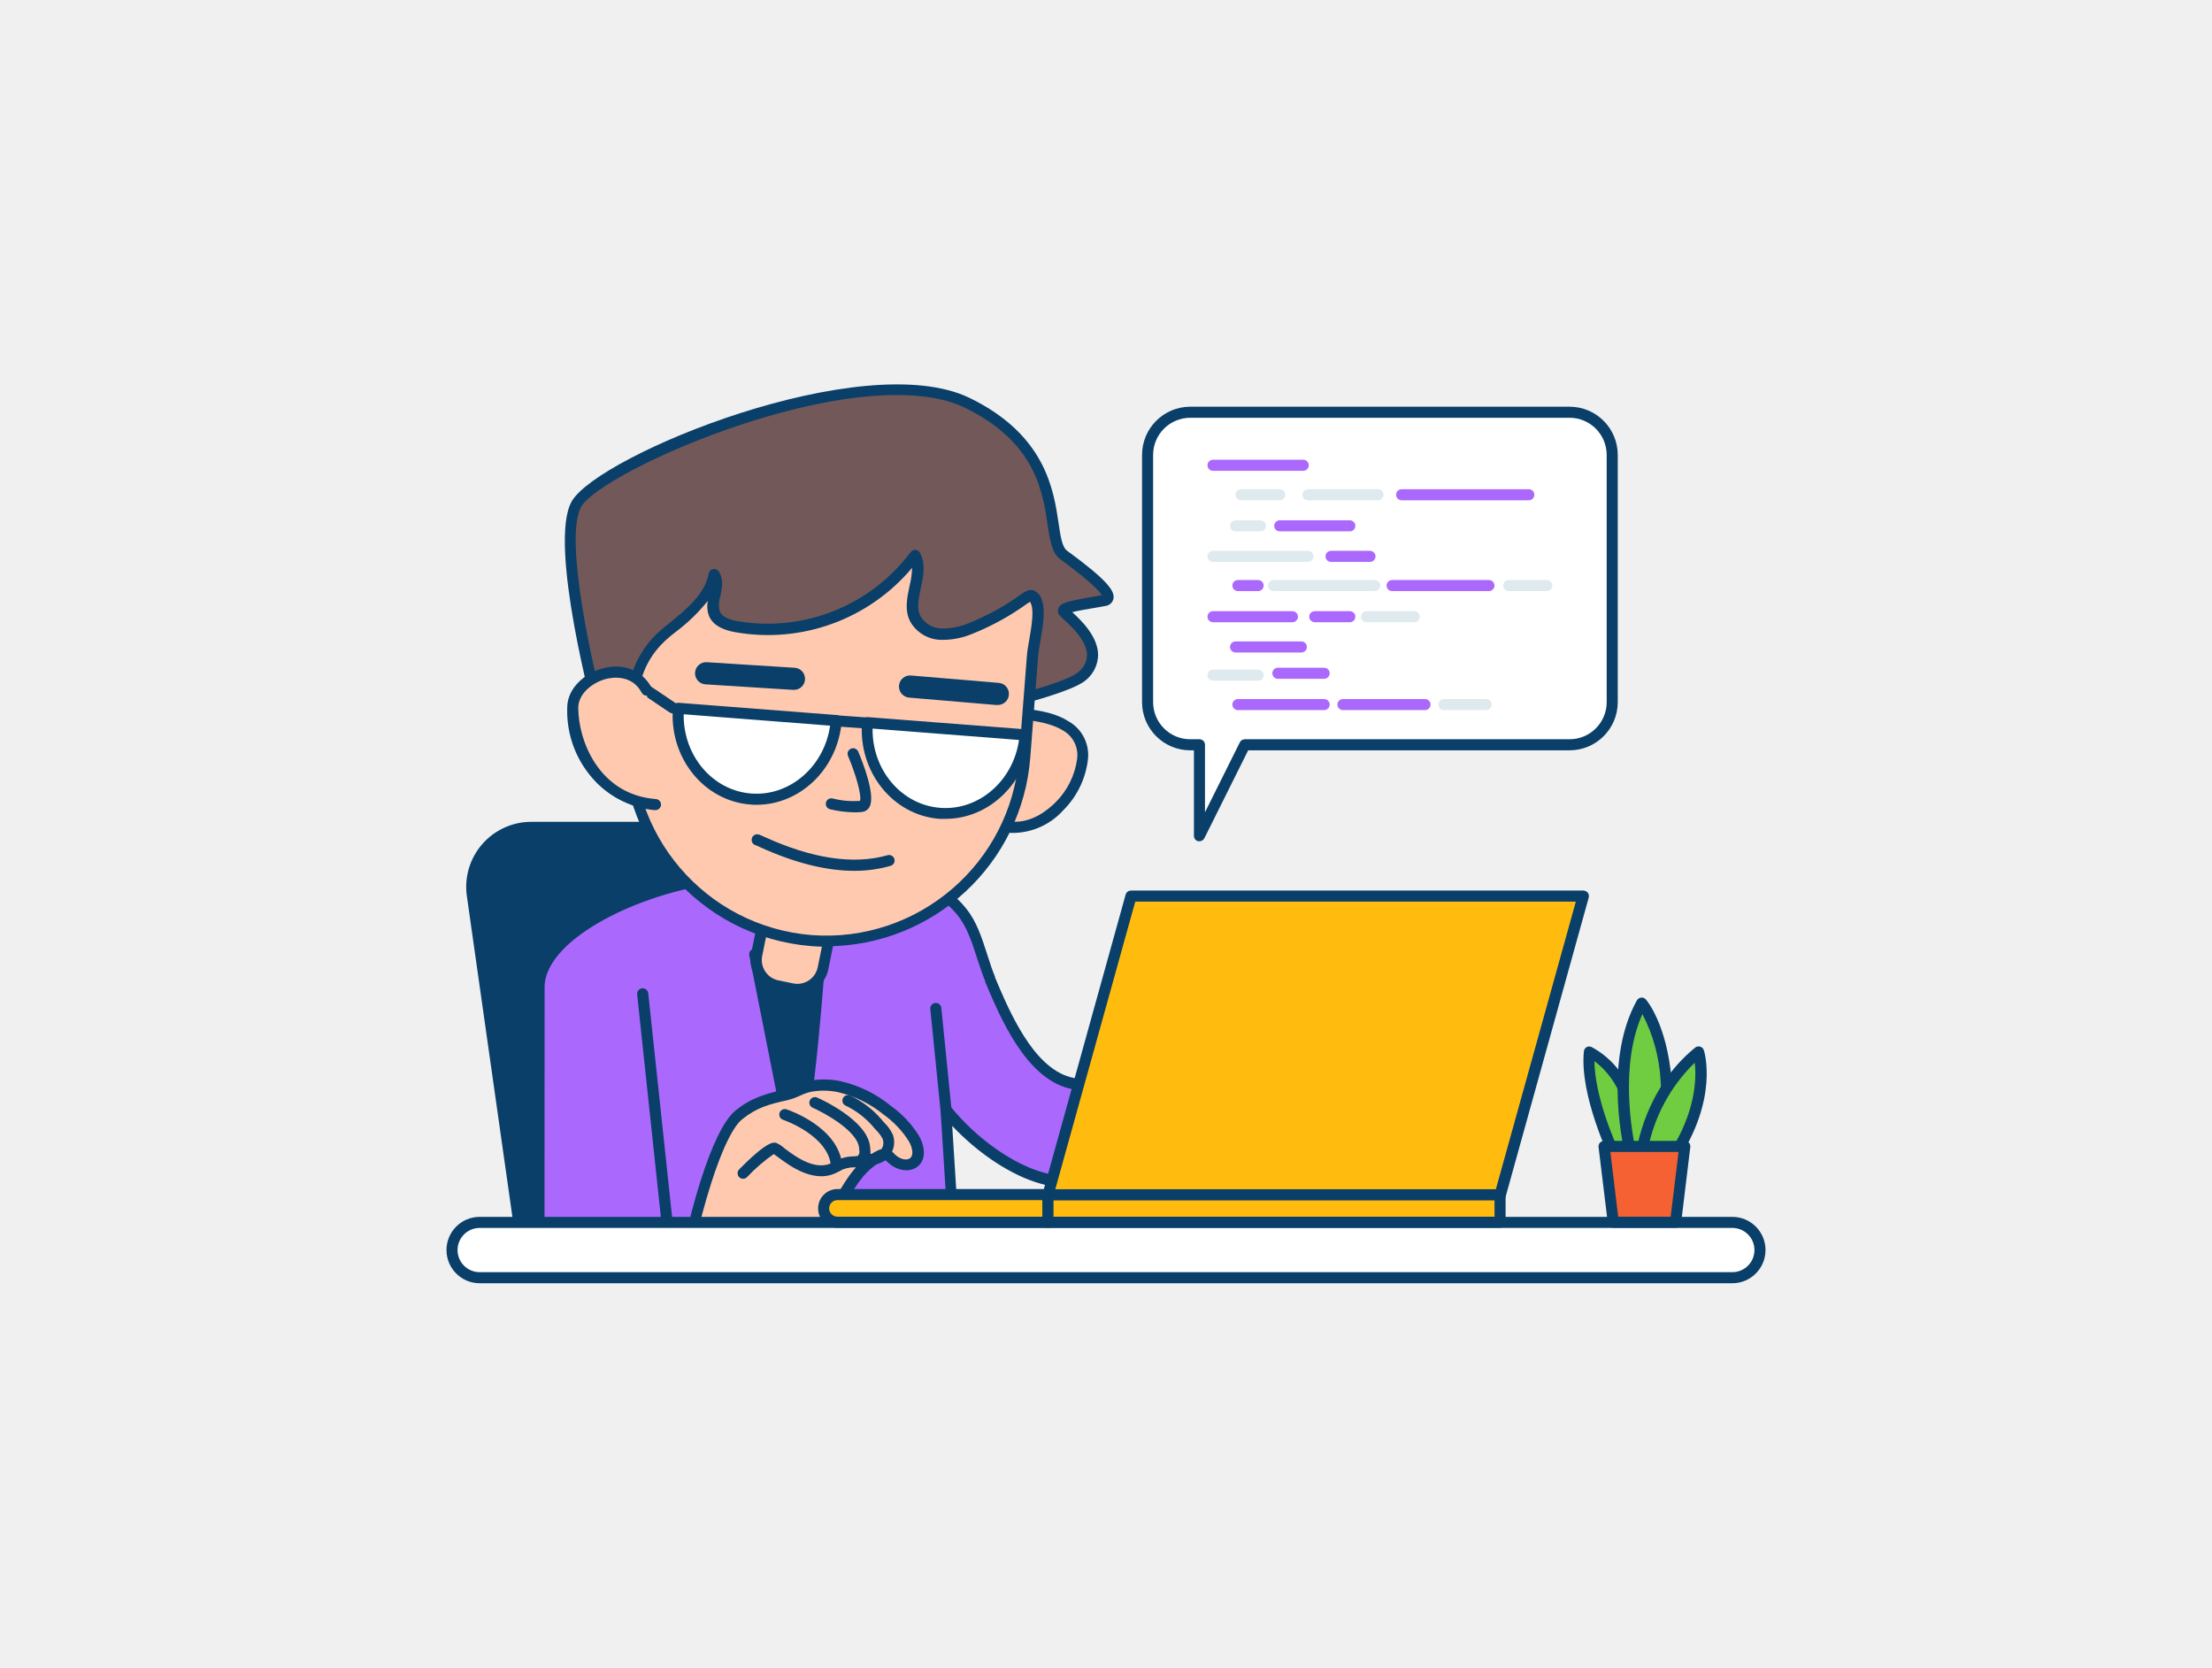
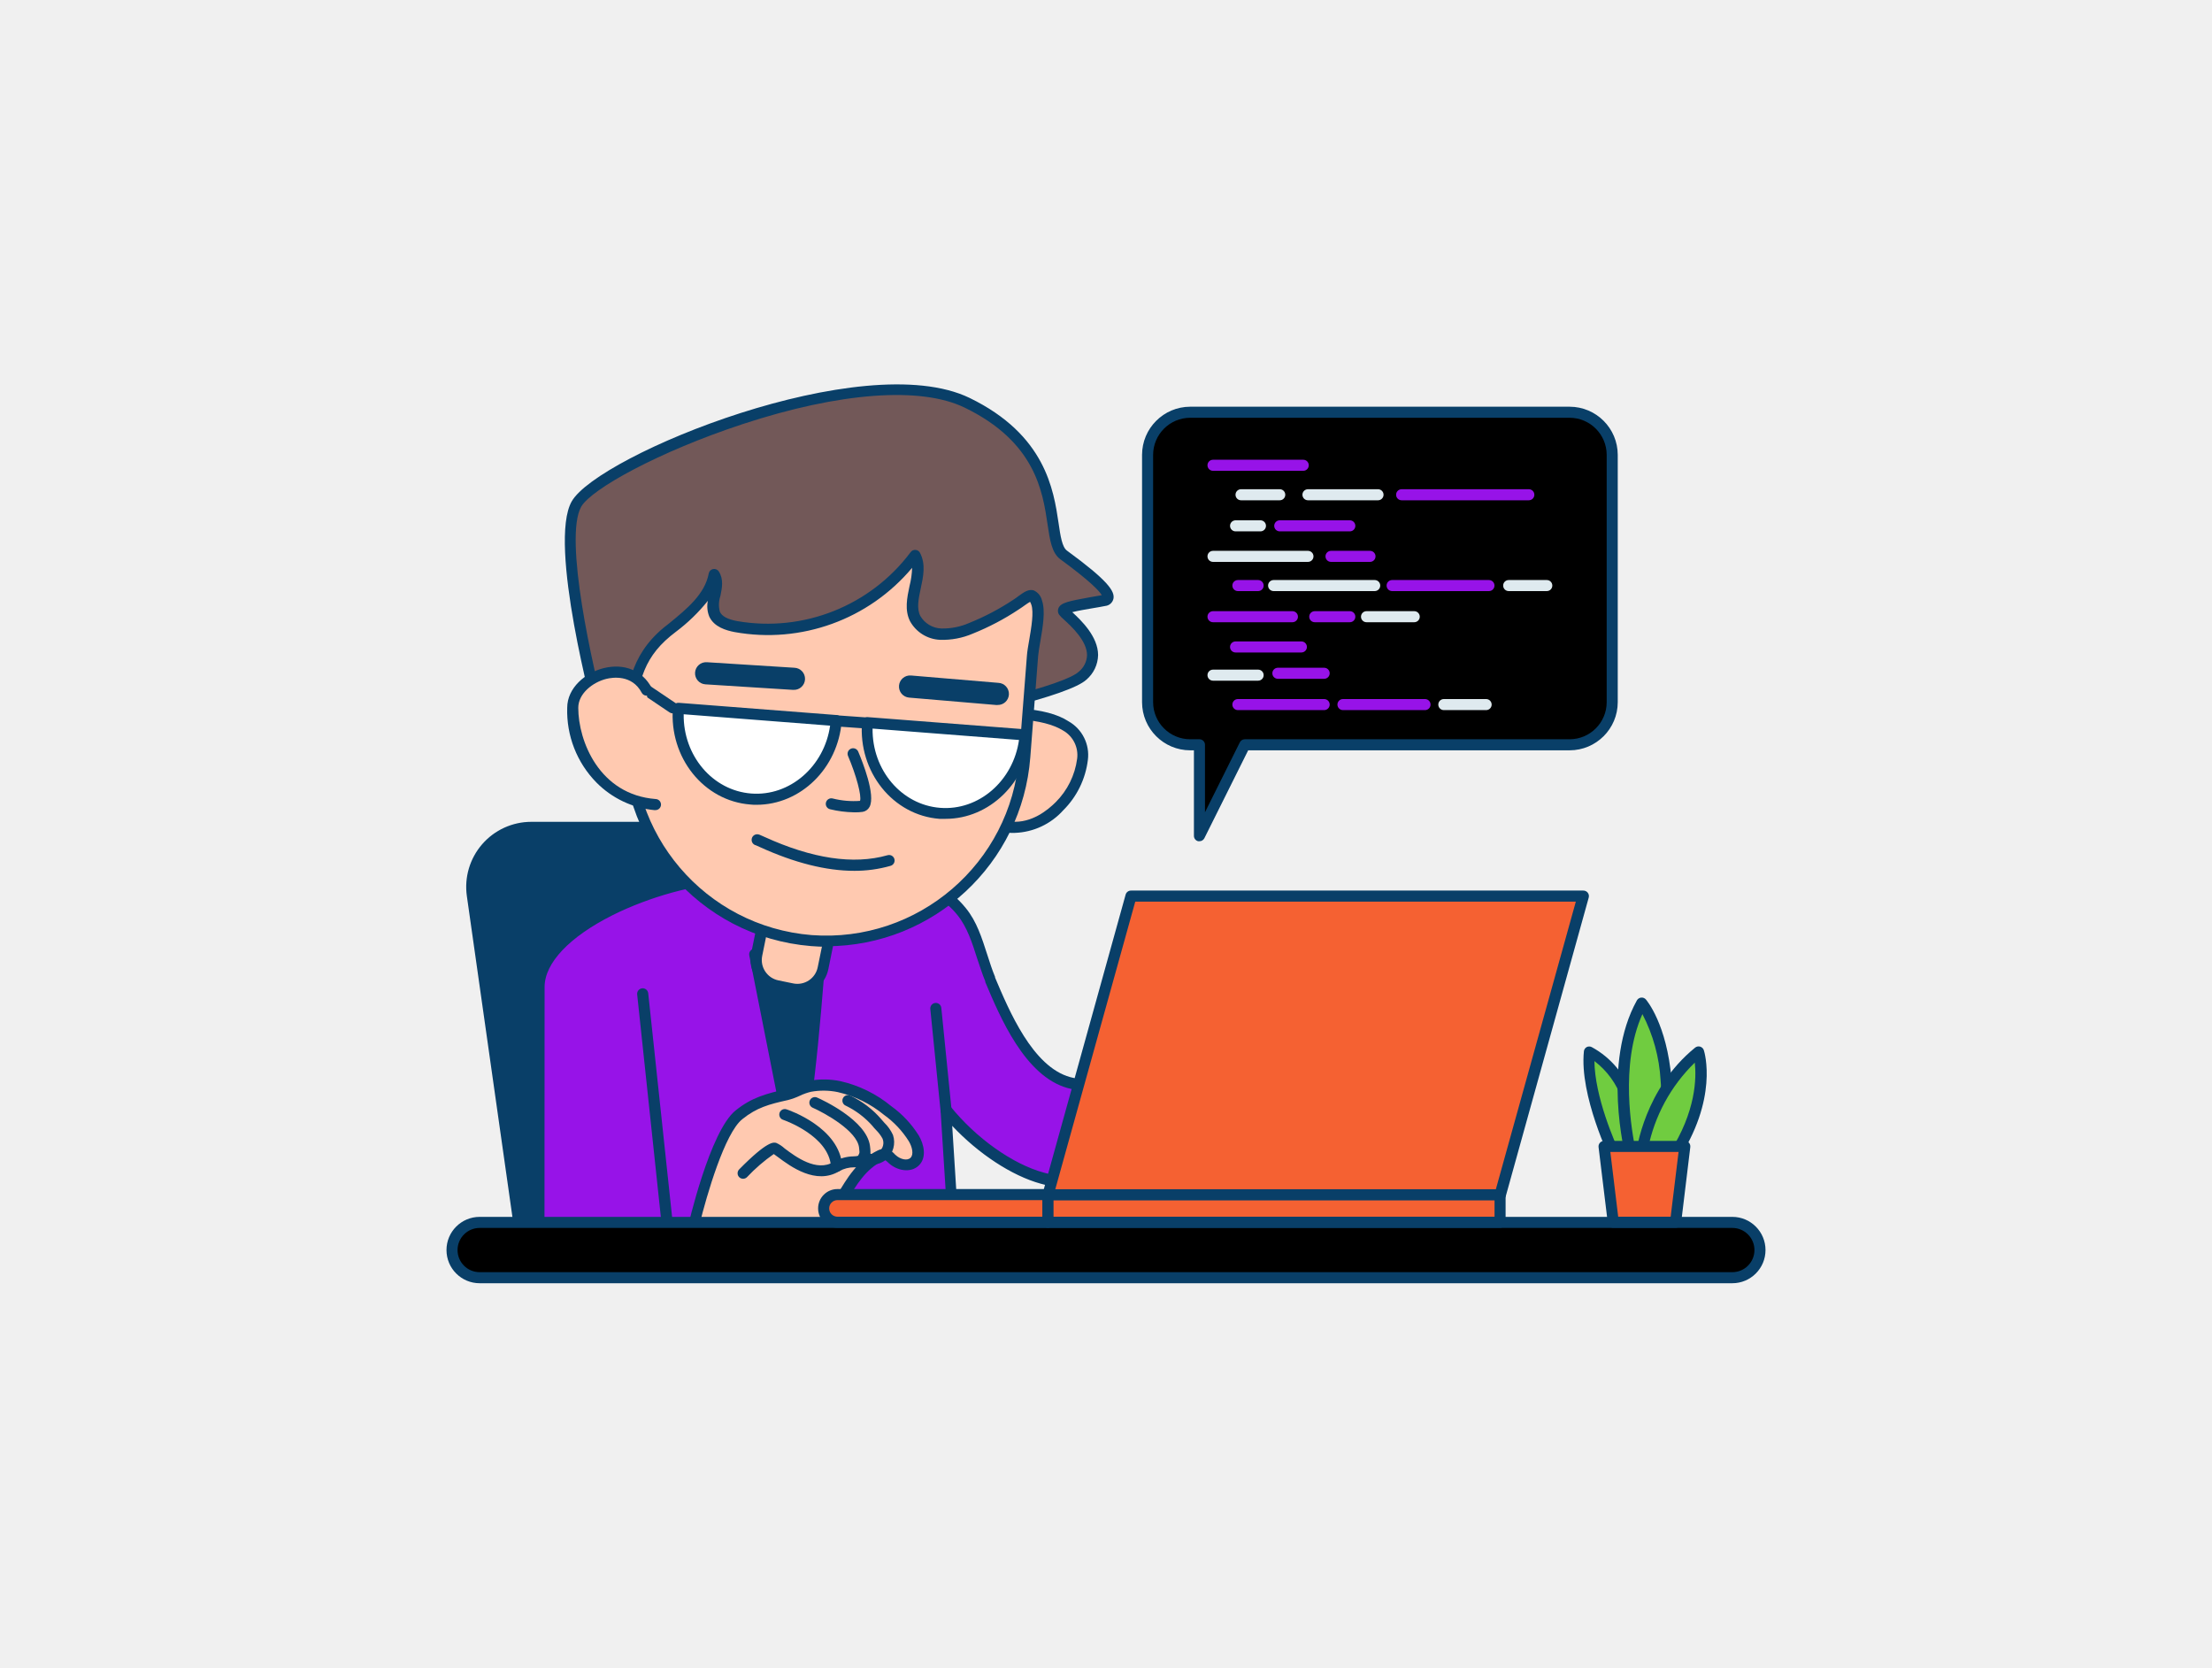
<svg xmlns="http://www.w3.org/2000/svg" viewBox="0 0 400 300" width="406" height="306" class="illustration styles_illustrationTablet__1DWOa">
  <g id="_179_coding_outline" data-name="#179_coding_outline">
    <path d="M172.38,220.26H93.82l-8.4-59.13a10.76,10.76,0,0,1,10.66-12.27h66.16Z" fill="#093f68" />
    <path d="M172.38,221.26H93.82a1,1,0,0,1-1-.85l-8.4-59.14a11.77,11.77,0,0,1,11.65-13.41h66.16a1,1,0,0,1,1,.86l10.14,71.4a1,1,0,0,1-.24.8A1,1,0,0,1,172.38,221.26Zm-77.69-2h76.53l-9.85-69.4H96.08A9.75,9.75,0,0,0,86.42,161Z" fill="#093f68" />
-     <path d="M131.34,158.05h18.22c8.68,0,18.17-1.58,24.32,6,2.75,3.4,3.48,8.21,5.16,12.21,2.63,6.24,7,16.69,14.29,18.72,14.5,4,28.91,1.86,29,1.84a9,9,0,1,1,2.83,17.78,86.38,86.38,0,0,1-12.51.82,91.65,91.65,0,0,1-24.16-3.1c-5.84-1.62-12.69-6.49-17.44-12.38l1.39,21.82h-75V177.7C97.48,166.85,120.48,158.05,131.34,158.05Z" fill="#ab68fc" />
+     <path d="M131.34,158.05h18.22c8.68,0,18.17-1.58,24.32,6,2.75,3.4,3.48,8.21,5.16,12.21,2.63,6.24,7,16.69,14.29,18.72,14.5,4,28.91,1.86,29,1.84a9,9,0,1,1,2.83,17.78,86.38,86.38,0,0,1-12.51.82,91.65,91.65,0,0,1-24.16-3.1c-5.84-1.62-12.69-6.49-17.44-12.38l1.39,21.82h-75V177.7C97.48,166.85,120.48,158.05,131.34,158.05Z" fill="#9713E8" />
    <path d="M172.46,222.79h-75a1,1,0,0,1-1-1V177.7c0-11.93,24.46-20.65,34.85-20.65h18.23c1.26,0,2.54,0,3.83-.06,7.73-.21,15.71-.42,21.27,6.46,2,2.43,2.93,5.47,3.88,8.4.46,1.43.89,2.78,1.42,4.05l0,.12c2.54,6,6.79,16.14,13.59,18a77,77,0,0,0,28.61,1.83,10,10,0,0,1,3.14,19.75,88.16,88.16,0,0,1-12.67.83,91.47,91.47,0,0,1-24.42-3.14c-5.26-1.45-11.29-5.44-16-10.46l1.19,18.87a1,1,0,0,1-.27.75A1,1,0,0,1,172.46,222.79Zm-74-2H171.4L170.08,200a1,1,0,0,1,1.78-.7c4.64,5.76,11.29,10.48,16.93,12a89.66,89.66,0,0,0,23.89,3.06,83.49,83.49,0,0,0,12.35-.81,8,8,0,0,0,6.65-9.16,8,8,0,0,0-9.16-6.64A79,79,0,0,1,193.07,196c-7.73-2.14-12.22-12.8-14.9-19.17l0-.13c-.57-1.35-1-2.8-1.49-4.2-.88-2.77-1.8-5.62-3.53-7.76-4.93-6.12-12.09-5.93-19.66-5.72-1.3,0-2.6.06-3.88.06H131.33c-5.45,0-13.89,2.33-20.54,5.65-7.82,3.92-12.31,8.65-12.31,13Z" fill="#093f68" />
    <path d="M120.53,220.46a1,1,0,0,1-1-.89l-4.31-40.5a1,1,0,1,1,2-.21l4.32,40.49a1,1,0,0,1-.89,1.1Z" fill="#093f68" />
    <path d="M148.27,171.77s-2,29.94-4.55,36.59l-7.25-36.59Z" fill="#093f68" />
    <path d="M143.72,209.36h-.09a1,1,0,0,1-.89-.8L135.49,172a1,1,0,0,1,1-1.19h11.8a1,1,0,0,1,.73.31,1.05,1.05,0,0,1,.27.75c-.09,1.23-2.06,30.17-4.62,36.89A1,1,0,0,1,143.72,209.36Zm-6-36.59,6.15,31c1.7-9,3-26.55,3.35-31Z" fill="#093f68" />
    <path d="M125.22,221.71s3.95-17.34,8.38-20.89c2.83-2.27,5.29-2.9,8.65-3.65,1.45-.32,2.73-1.22,4.25-1.51a13.68,13.68,0,0,1,5.22.07,21.77,21.77,0,0,1,8.77,4.31,18.16,18.16,0,0,1,4.73,5c.78,1.31,1.23,3.15.15,4.22s-3,.55-4.08-.49c-.38-.36-.78-.8-1.3-.82a1.84,1.84,0,0,0-.79.22c-3.52,1.7-5.33,4.91-7.24,8.13-.34.58-3.16,6.52-3.69,6.5Z" fill="#ffc9b0" />
    <path d="M148.31,223.84h-.09l-23-1.13a1,1,0,0,1-.75-.39,1,1,0,0,1-.17-.83c.16-.72,4.07-17.73,8.73-21.45,2.92-2.35,5.48-3,9.05-3.84a11.24,11.24,0,0,0,1.82-.67,11.69,11.69,0,0,1,2.46-.85,14.73,14.73,0,0,1,5.61.07,22.15,22.15,0,0,1,9.17,4.5,18.82,18.82,0,0,1,5,5.32c.94,1.58,1.5,4,0,5.44s-4,.9-5.46-.47l-.14-.13A2.38,2.38,0,0,0,160,209a1.34,1.34,0,0,0-.31.12c-3.13,1.51-4.83,4.37-6.62,7.41l-.2.33c-.08.13-.28.54-.56,1.1C149.63,223.19,149.12,223.84,148.31,223.84Zm-21.84-3.07,21.43,1c.61-.87,2-3.66,2.57-4.77.31-.62.54-1.07.63-1.22l.2-.33c1.86-3.16,3.79-6.42,7.47-8.19A2.6,2.6,0,0,1,160,207a2.78,2.78,0,0,1,1.83,1l.13.11c.77.73,2.06,1.11,2.69.5s.29-2-.31-3a17,17,0,0,0-4.48-4.76,20.46,20.46,0,0,0-8.36-4.12,12.73,12.73,0,0,0-4.84-.06,9.83,9.83,0,0,0-2,.71,12.51,12.51,0,0,1-2.18.79c-3.4.75-5.65,1.36-8.24,3.45C131.06,204.13,127.79,215.38,126.47,220.77Z" fill="#093f68" />
    <path d="M134.38,211.4s4.74-4.8,5.72-4.52,6.52,6.1,11.17,3.28c3-1.85,5.63.62,5.07-3.6s-9-8-9-8" fill="#ffc9b0" />
    <path d="M134.38,212.4a1,1,0,0,1-.71-.29,1,1,0,0,1,0-1.41c5.15-5.23,6.24-4.91,6.71-4.78a5.58,5.58,0,0,1,1.51,1c2,1.5,5.77,4.31,8.86,2.43a7.34,7.34,0,0,1,3.59-1,3.11,3.11,0,0,0,1-.15s.18-.24,0-1.48c-.4-3-6.19-6.2-8.39-7.17a1,1,0,0,1,.82-1.83c.91.4,8.93,4.09,9.55,8.73.2,1.49.06,2.39-.46,3a3,3,0,0,1-2.4.88,5.4,5.4,0,0,0-2.68.69c-4.24,2.58-8.87-.88-11.1-2.54-.26-.19-.56-.42-.76-.55a30.75,30.75,0,0,0-4.84,4.18A1,1,0,0,1,134.38,212.4Z" fill="#093f68" />
    <path d="M151.27,211.16a1,1,0,0,1-1-.94c-.35-5.62-8.53-8.43-8.61-8.46a1,1,0,1,1,.64-1.89c.39.13,9.54,3.26,10,10.22a1,1,0,0,1-.94,1.06Z" fill="#093f68" />
    <path d="M157.68,209.84a4,4,0,0,1-2-.5,1,1,0,0,1-.38-1.37,1,1,0,0,1,1.36-.38,2,2,0,0,0,2.93-2.45,6.58,6.58,0,0,0-1.18-1.56c-.27-.29-.52-.56-.71-.81a15.28,15.28,0,0,0-4.71-3.56,1,1,0,1,1,.85-1.8,16.85,16.85,0,0,1,5.44,4.13c.17.21.38.45.61.7a7.42,7.42,0,0,1,1.59,2.24,4.14,4.14,0,0,1-1.22,4.44A4.08,4.08,0,0,1,157.68,209.84Z" fill="#093f68" />
-     <rect x="81.73" y="220.26" width="236.53" height="10.02" rx="5.01" fill="#fff" />
+     <rect x="81.73" y="220.26" width="236.53" height="10.02" rx="5.01" fill="#000" />
    <path d="M313.26,231.29H86.74a6,6,0,0,1,0-12H313.26a6,6,0,0,1,0,12Zm-226.52-10a4,4,0,0,0,0,8H313.26a4,4,0,0,0,0-8Z" fill="#093f68" />
    <path d="M108.72,129.55s-8.65-31.82-4.47-39.14,51.49-27.6,70.64-18.3,13.51,24.64,17.46,27.52,10.13,7.67,7.32,8.23-7.89,1.13-7.32,2,8.78,6.62,3.41,11.62S125.34,139.41,108.72,129.55Z" fill="#725858" />
    <path d="M129.79,134.17c-8.7,0-16.82-.94-21.58-3.76a1,1,0,0,1-.45-.6c-.36-1.31-8.72-32.31-4.37-39.9,4.77-8.35,52.69-28,71.94-18.7,13.72,6.66,15.2,16.64,16.09,22.61.34,2.34.64,4.37,1.52,5,7.4,5.41,8.7,7.35,8.4,8.73a1.68,1.68,0,0,1-1.48,1.28c-.67.14-1.47.27-2.29.41-1.07.18-2.67.45-3.67.71,1.62,1.49,4.66,4.4,4.67,7.75a6,6,0,0,1-2.13,4.47c-3,2.78-21.24,7.31-39.85,9.88A204.61,204.61,0,0,1,129.79,134.17Zm-20.21-5.28c17,9.4,80.38-3.42,85.49-8.17a4,4,0,0,0,1.5-3c0-2.59-2.82-5.19-4.18-6.43a6.57,6.57,0,0,1-.88-.9,1.23,1.23,0,0,1-.11-1.16c.42-1,1.85-1.28,5.84-2l2-.35c-.39-.67-1.89-2.39-7.49-6.49-1.55-1.13-1.89-3.43-2.32-6.33-.88-5.93-2.21-14.9-15-21.1-7.95-3.86-22.6-2.78-40.18,3-15.16,5-27.31,11.72-29.15,14.92C101.91,96.53,107.15,119.84,109.58,128.89Zm90-22Z" fill="#093f68" />
    <path d="M137,165.62h12.25a0,0,0,0,1,0,0v7.53a4.76,4.76,0,0,1-4.76,4.76h-2.74a4.76,4.76,0,0,1-4.76-4.76v-7.53A0,0,0,0,1,137,165.62Z" transform="translate(37.14 -25.1) rotate(11.51)" fill="#ffc9b0" />
    <path d="M144.21,179.16A5.81,5.81,0,0,1,143,179l-2.68-.55a5.76,5.76,0,0,1-4.49-6.79l1.5-7.37a1,1,0,0,1,1.18-.78l12,2.44a1,1,0,0,1,.78,1.18l-1.5,7.38a5.76,5.76,0,0,1-5.62,4.61Zm-5.08-13.45-1.3,6.39a3.76,3.76,0,0,0,2.93,4.43l2.68.55h0a3.75,3.75,0,0,0,4.43-2.93l1.31-6.4Z" fill="#093f68" />
    <path d="M195.73,136.53c-.44,5.67-6.34,12.81-12.9,12.3s-11.5-5.51-11.06-11.18,6.11-9.84,12.66-9.33S196.17,130.87,195.73,136.53Z" fill="#ffc9b0" />
    <path d="M183.51,149.86l-.75,0c-7.09-.55-12.47-6.05-12-12.25a10.53,10.53,0,0,1,4.44-7.71,13.79,13.79,0,0,1,9.3-2.54c3.83.29,6.69,1,8.72,2.32a7,7,0,0,1,3.5,7,15.47,15.47,0,0,1-4.44,9.08A12.36,12.36,0,0,1,183.51,149.86Zm-.17-20.58a11.62,11.62,0,0,0-6.94,2.2,8.58,8.58,0,0,0-3.64,6.25c-.39,5.11,4.16,9.64,10.15,10.1,3.67.29,6.55-2.09,8-3.53a13.59,13.59,0,0,0,3.87-7.84,5.1,5.1,0,0,0-2.56-5.12c-1.72-1.07-4.36-1.75-7.82-2C184,129.29,183.68,129.28,183.34,129.28Z" fill="#093f68" />
    <path d="M146.76,169.34a36,36,0,0,1-33-38.68c.55-7,1.14-12.37,6.9-17.14,3.51-2.91,7.61-5.89,8.45-10.37,1.32,2.07-.91,4.95.13,7.18.65,1.4,2.34,2,3.86,2.24a33.16,33.16,0,0,0,32.38-12.88c1.8,3.46-1.67,8,.05,11.45a5.56,5.56,0,0,0,4.6,2.81,12.77,12.77,0,0,0,5.49-1.06,43.76,43.76,0,0,0,8.13-4.27c2.07-1.32,3-2.65,3.76-.34s-.55,7.16-.74,9.59l-1.43,18.36A36,36,0,0,1,146.76,169.34Z" fill="#ffc9b0" />
    <path d="M149.59,170.45q-1.44,0-2.91-.12a37,37,0,0,1-33.91-39.74c.5-6.51,1-12.65,7.25-17.84l1-.79c3.17-2.59,6.45-5.27,7.14-9a1,1,0,0,1,1.83-.36c.9,1.42.57,3,.28,4.42a4.9,4.9,0,0,0-.09,2.87c.38.81,1.38,1.35,3.15,1.68A32.31,32.31,0,0,0,164.67,99.1a1,1,0,0,1,1.7.13c1.07,2.06.59,4.28.13,6.42-.4,1.86-.78,3.62-.07,5a4.58,4.58,0,0,0,3.78,2.25,11.88,11.88,0,0,0,5.06-1,44.69,44.69,0,0,0,7.95-4.18c.38-.25.72-.49,1-.71.95-.68,1.76-1.27,2.71-1a2.66,2.66,0,0,1,1.5,1.85c.64,1.86.14,4.77-.3,7.34-.18,1-.34,2-.4,2.66l-1.42,18.35a37,37,0,0,1-36.75,34.15ZM128,107.9a31.89,31.89,0,0,1-5.78,5.6l-1,.79c-5.24,4.34-6,9.11-6.53,16.45a35,35,0,0,0,32.08,37.6h0a35,35,0,0,0,37.5-32.19l1.43-18.35c.06-.79.23-1.79.42-2.85.38-2.22.85-5,.38-6.35a2.81,2.81,0,0,0-.23-.52c-.23.12-.63.4-.93.61s-.7.51-1.12.77a45.64,45.64,0,0,1-8.31,4.37,13.83,13.83,0,0,1-5.93,1.12,6.52,6.52,0,0,1-5.42-3.37c-1-2-.54-4.23-.09-6.35a15,15,0,0,0,.47-3.3,34,34,0,0,1-32.1,11.62c-1.54-.3-3.7-.91-4.58-2.8A5,5,0,0,1,128,107.9Z" fill="#093f68" />
    <path d="M143.51,124h-.13l-15.82-1a2,2,0,1,1,.26-4l15.82,1a2,2,0,0,1-.13,4Z" fill="#093f68" />
    <path d="M180.36,126.74h-.17L164.4,125.4a2,2,0,1,1,.34-4l15.79,1.33a2,2,0,0,1-.17,4Z" fill="#093f68" />
    <path d="M154.41,146.14a19.7,19.7,0,0,1-4.33-.56,1,1,0,0,1,.5-1.94,15.47,15.47,0,0,0,4.94.43c.31-.9-.67-4.6-2.17-8.12a1,1,0,1,1,1.84-.79c.77,1.81,3.19,7.87,2.05,10a1.73,1.73,0,0,1-1.25.9A9.11,9.11,0,0,1,154.41,146.14Z" fill="#093f68" />
    <path d="M122.68,127.33c-.66,8.45,5.19,15.79,13.08,16.41s14.8-5.74,15.45-14.19Z" fill="#fff" />
    <path d="M136.8,144.78c-.37,0-.75,0-1.12-.05-8.42-.65-14.7-8.49-14-17.47a1,1,0,0,1,.34-.69,1,1,0,0,1,.73-.23l28.54,2.21a1,1,0,0,1,.92,1.08C151.54,138.21,144.75,144.78,136.8,144.78Zm-13.17-16.37c-.1,7.46,5.2,13.78,12.2,14.33s13.23-4.89,14.28-12.27Z" fill="#093f68" />
    <path d="M156.84,129.87c-.66,8.45,5.2,15.79,13.08,16.41s14.8-5.74,15.46-14.19Z" fill="#fff" />
    <path d="M171,147.32c-.37,0-.74,0-1.12,0-8.42-.65-14.7-8.49-14-17.47a1,1,0,0,1,1.08-.92l28.54,2.21a1.07,1.07,0,0,1,.68.35,1,1,0,0,1,.24.73C185.71,140.75,178.91,147.32,171,147.32ZM157.79,131c-.1,7.46,5.2,13.78,12.21,14.33s13.22-4.89,14.27-12.27Z" fill="#093f68" />
    <path d="M121.65,128.25a1,1,0,0,1-.56-.17l-6.4-4.31a1,1,0,0,1,1.12-1.66l6.4,4.31a1,1,0,0,1,.27,1.39A1,1,0,0,1,121.65,128.25Z" fill="#093f68" />
    <path d="M156.84,131h-.07l-5.63-.4a1,1,0,0,1,.15-2l5.62.4a1,1,0,0,1,.92,1.07A1,1,0,0,1,156.84,131Z" fill="#093f68" />
    <path d="M118.45,144.75c-6.55-.51-14.88-6.18-14.88-17.5,0-5.68,10-9.49,13.36-3.17" fill="#ffc9b0" />
    <path d="M118.45,145.75h-.07a17.09,17.09,0,0,1-10.53-5,18.47,18.47,0,0,1-5.28-13.51c0-3.63,3.32-6.36,6.6-7.17,3.7-.92,7,.44,8.65,3.53a1,1,0,0,1-1.77.93c-1.77-3.36-5.34-2.78-6.4-2.52-2.46.61-5.08,2.65-5.08,5.23,0,6,3.79,15.71,14,16.5a1,1,0,0,1-.08,2Z" fill="#093f68" />
    <path d="M154.5,156.72c-5.11,0-10.83-1.44-17.1-4.3l-.69-.31a1,1,0,0,1-.79-1,1,1,0,0,1,1-1c.29,0,.46.08,1.31.47,8.63,3.94,16.11,5.06,22.22,3.33a1,1,0,1,1,.55,1.92A23.68,23.68,0,0,1,154.5,156.72Z" fill="#093f68" />
-     <path d="M151.44,215.29h38.07a0,0,0,0,1,0,0v5a0,0,0,0,1,0,0H151.44a2.47,2.47,0,0,1-2.47-2.47v0a2.47,2.47,0,0,1,2.47-2.47Z" fill="#ffbc0e" />
+     <path d="M151.44,215.29h38.07a0,0,0,0,1,0,0v5a0,0,0,0,1,0,0H151.44a2.47,2.47,0,0,1-2.47-2.47v0a2.47,2.47,0,0,1,2.47-2.47Z" fill="#f56132" />
    <path d="M189.51,221.26H151.44a3.49,3.49,0,0,1,0-7h38.07a1,1,0,0,1,1,1v5A1,1,0,0,1,189.51,221.26Zm-38.07-5a1.49,1.49,0,0,0,0,3h37.07v-3Z" fill="#093f68" />
-     <rect x="189.51" y="215.29" width="81.75" height="4.97" transform="translate(460.77 435.56) rotate(180)" fill="#ffbc0e" />
+     <rect x="189.51" y="215.29" width="81.75" height="4.97" transform="translate(460.77 435.56) rotate(180)" fill="#f56132" />
    <path d="M271.26,221.26H189.51a1,1,0,0,1-1-1v-5a1,1,0,0,1,1-1h81.75a1,1,0,0,1,1,1v5A1,1,0,0,1,271.26,221.26Zm-80.75-2h79.75v-3H190.51Z" fill="#093f68" />
-     <polygon points="204.53 161.27 286.27 161.27 271.26 215.29 189.51 215.29 204.53 161.27" fill="#ffbc0e" />
+     <polygon points="204.53 161.27 286.27 161.27 271.26 215.29 189.51 215.29 204.53 161.27" fill="#f56132" />
    <path d="M271.26,216.29H189.51a1,1,0,0,1-.8-.39,1,1,0,0,1-.16-.88l15-54a1,1,0,0,1,1-.73h81.74a1,1,0,0,1,1,1.27l-15,54A1,1,0,0,1,271.26,216.29Zm-80.43-2H270.5l14.46-52H205.29Z" fill="#093f68" />
    <path d="M171.08,201a1,1,0,0,1-1-.9l-1.85-18.39a1,1,0,0,1,.9-1.1,1,1,0,0,1,1.09.9l1.85,18.39a1,1,0,0,1-.9,1.1Z" fill="#093f68" />
-     <path d="M283.83,73.8h-68.6a7.71,7.71,0,0,0-7.71,7.71v44.72a7.71,7.71,0,0,0,7.71,7.7h1.67v16.44l8.2-16.44h58.73a7.71,7.71,0,0,0,7.71-7.7V81.51A7.71,7.71,0,0,0,283.83,73.8Z" fill="#fff" />
+     <path d="M283.83,73.8h-68.6a7.71,7.71,0,0,0-7.71,7.71v44.72a7.71,7.71,0,0,0,7.71,7.7h1.67v16.44l8.2-16.44h58.73a7.71,7.71,0,0,0,7.71-7.7V81.51A7.71,7.71,0,0,0,283.83,73.8Z" fill="#000" />
    <path d="M216.9,151.37a.85.85,0,0,1-.23,0,1,1,0,0,1-.77-1V134.93h-.67a8.71,8.71,0,0,1-8.71-8.7V81.51a8.72,8.72,0,0,1,8.71-8.71h68.6a8.72,8.72,0,0,1,8.71,8.71v44.72a8.71,8.71,0,0,1-8.71,8.7H225.71l-7.92,15.89A1,1,0,0,1,216.9,151.37ZM215.23,74.8a6.72,6.72,0,0,0-6.71,6.71v44.72a6.71,6.71,0,0,0,6.71,6.7h1.67a1,1,0,0,1,1,1v12.2l6.3-12.64a1,1,0,0,1,.9-.56h58.73a6.71,6.71,0,0,0,6.71-6.7V81.51a6.72,6.72,0,0,0-6.71-6.71Z" fill="#093f68" />
-     <path d="M235.67,84.39H219.35a1,1,0,0,1,0-2h16.32a1,1,0,0,1,0,2Z" fill="#ab68fc" />
+     <path d="M235.67,84.39H219.35a1,1,0,0,1,0-2h16.32a1,1,0,0,1,0,2Z" fill="#9713E8" />
    <path d="M231.42,89.72h-7a1,1,0,0,1,0-2h7a1,1,0,0,1,0,2Z" fill="#dfeaef" />
    <path d="M249.19,89.72H236.52a1,1,0,0,1,0-2h12.67a1,1,0,0,1,0,2Z" fill="#dfeaef" />
-     <path d="M276.46,89.72h-23a1,1,0,0,1,0-2h23a1,1,0,0,1,0,2Z" fill="#ab68fc" />
+     <path d="M276.46,89.72h-23a1,1,0,0,1,0-2h23a1,1,0,0,1,0,2Z" fill="#9713E8" />
    <path d="M227.93,95.34h-4.5a1,1,0,0,1,0-2h4.5a1,1,0,0,1,0,2Z" fill="#dfeaef" />
-     <path d="M244.09,95.34H231.42a1,1,0,0,1,0-2h12.67a1,1,0,0,1,0,2Z" fill="#ab68fc" />
+     <path d="M244.09,95.34H231.42a1,1,0,0,1,0-2h12.67a1,1,0,0,1,0,2Z" fill="#9713E8" />
    <path d="M236.52,100.86H219.35a1,1,0,0,1,0-2h17.17a1,1,0,0,1,0,2Z" fill="#dfeaef" />
-     <path d="M247.74,100.86h-7.05a1,1,0,0,1,0-2h7.05a1,1,0,0,1,0,2Z" fill="#ab68fc" />
-     <path d="M227.51,106.14h-3.66a1,1,0,0,1,0-2h3.66a1,1,0,0,1,0,2Z" fill="#ab68fc" />
+     <path d="M247.74,100.86h-7.05a1,1,0,0,1,0-2h7.05a1,1,0,0,1,0,2Z" fill="#9713E8" />
+     <path d="M227.51,106.14h-3.66a1,1,0,0,1,0-2h3.66a1,1,0,0,1,0,2Z" fill="#9713E8" />
    <path d="M248.59,106.14H230.31a1,1,0,0,1,0-2h18.28a1,1,0,0,1,0,2Z" fill="#dfeaef" />
-     <path d="M269.25,106.14H251.74a1,1,0,0,1,0-2h17.51a1,1,0,0,1,0,2Z" fill="#ab68fc" />
+     <path d="M269.25,106.14H251.74a1,1,0,0,1,0-2h17.51a1,1,0,0,1,0,2Z" fill="#9713E8" />
    <path d="M279.71,106.14h-6.89a1,1,0,0,1,0-2h6.89a1,1,0,0,1,0,2Z" fill="#dfeaef" />
-     <path d="M233.71,111.77H219.35a1,1,0,0,1,0-2h14.36a1,1,0,0,1,0,2Z" fill="#ab68fc" />
-     <path d="M244.09,111.77h-6.34a1,1,0,0,1,0-2h6.34a1,1,0,0,1,0,2Z" fill="#ab68fc" />
+     <path d="M233.71,111.77H219.35a1,1,0,0,1,0-2h14.36a1,1,0,0,1,0,2Z" fill="#9713E8" />
+     <path d="M244.09,111.77h-6.34a1,1,0,0,1,0-2h6.34a1,1,0,0,1,0,2Z" fill="#9713E8" />
    <path d="M255.74,111.77h-8.63a1,1,0,0,1,0-2h8.63a1,1,0,0,1,0,2Z" fill="#dfeaef" />
-     <path d="M235.33,117.24h-11.9a1,1,0,0,1,0-2h11.9a1,1,0,0,1,0,2Z" fill="#ab68fc" />
+     <path d="M235.33,117.24h-11.9a1,1,0,0,1,0-2h11.9a1,1,0,0,1,0,2Z" fill="#9713E8" />
    <path d="M227.51,122.34h-8.16a1,1,0,0,1,0-2h8.16a1,1,0,0,1,0,2Z" fill="#dfeaef" />
-     <path d="M239.45,122h-8.37a1,1,0,0,1,0-2h8.37a1,1,0,0,1,0,2Z" fill="#ab68fc" />
-     <path d="M239.45,127.66h-15.6a1,1,0,0,1,0-2h15.6a1,1,0,0,1,0,2Z" fill="#ab68fc" />
-     <path d="M257.69,127.66H242.85a1,1,0,0,1,0-2h14.84a1,1,0,0,1,0,2Z" fill="#ab68fc" />
+     <path d="M239.45,122h-8.37a1,1,0,0,1,0-2h8.37a1,1,0,0,1,0,2Z" fill="#9713E8" />
+     <path d="M239.45,127.66h-15.6a1,1,0,0,1,0-2h15.6a1,1,0,0,1,0,2Z" fill="#9713E8" />
+     <path d="M257.69,127.66H242.85a1,1,0,0,1,0-2h14.84a1,1,0,0,1,0,2Z" fill="#9713E8" />
    <path d="M268.74,127.66h-7.65a1,1,0,0,1,0-2h7.65a1,1,0,0,1,0,2Z" fill="#dfeaef" />
    <path d="M292.31,208.9s-5.71-11.63-4.91-19.5a14.56,14.56,0,0,1,6.8,8.21c3.38,9.37,2.6,11.3,2.6,11.3Z" fill="#70cc40" />
    <path d="M296.8,209.91h-4.49a1,1,0,0,1-.89-.56c-.24-.48-5.83-12-5-20a1,1,0,0,1,.5-.76,1,1,0,0,1,.91,0,15.46,15.46,0,0,1,7.33,8.78c3.26,9,2.8,11.48,2.59,12A1,1,0,0,1,296.8,209.91Zm-3.85-2h2.94c-.05-1.12-.45-3.92-2.63-10a14.53,14.53,0,0,0-4.94-6.79C288.39,197.54,291.94,205.72,293,207.91Z" fill="#093f68" />
    <path d="M295,208.34s-4.29-16.59,1.87-27.7c0,0,3.55,4.06,4.4,13.88a24.89,24.89,0,0,1-2.56,13.58Z" fill="#70cc40" />
    <path d="M295,209.34a1,1,0,0,1-1-.75c-.18-.69-4.31-17.11,2-28.44a1,1,0,0,1,1.63-.17c.15.18,3.77,4.42,4.64,14.46a25.65,25.65,0,0,1-2.7,14.16,1,1,0,0,1-.8.49l-3.71.25Zm2-26.71c-4.13,9.16-1.91,21.43-1.21,24.66l2.3-.15a24.68,24.68,0,0,0,2.2-12.53A29.49,29.49,0,0,0,297,182.63Z" fill="#093f68" />
    <path d="M296.88,207.82s1.33-11.08,10.28-18.31c0,0,2.64,8.26-4.76,19.29Z" fill="#70cc40" />
    <path d="M302.4,209.8h-.17l-5.53-1a1,1,0,0,1-.82-1.11c.06-.47,1.49-11.56,10.65-19a1,1,0,0,1,.92-.18,1,1,0,0,1,.66.65c.12.36,2.7,8.84-4.88,20.15A1,1,0,0,1,302.4,209.8ZM298,207l3.9.69c4.8-7.45,4.88-13.53,4.57-16.29A29.93,29.93,0,0,0,298,207Z" fill="#093f68" />
    <polygon points="303.01 220.26 291.74 220.26 290.08 206.55 304.68 206.55 303.01 220.26" fill="#f56132" />
    <path d="M303,221.26H291.74a1,1,0,0,1-1-.88l-1.67-13.71a1,1,0,0,1,.25-.78,1,1,0,0,1,.75-.34h14.6a1,1,0,0,1,.75.34,1,1,0,0,1,.24.78L304,220.38A1,1,0,0,1,303,221.26Zm-10.38-2h9.49l1.43-11.71H291.2Z" fill="#093f68" />
  </g>
</svg>
